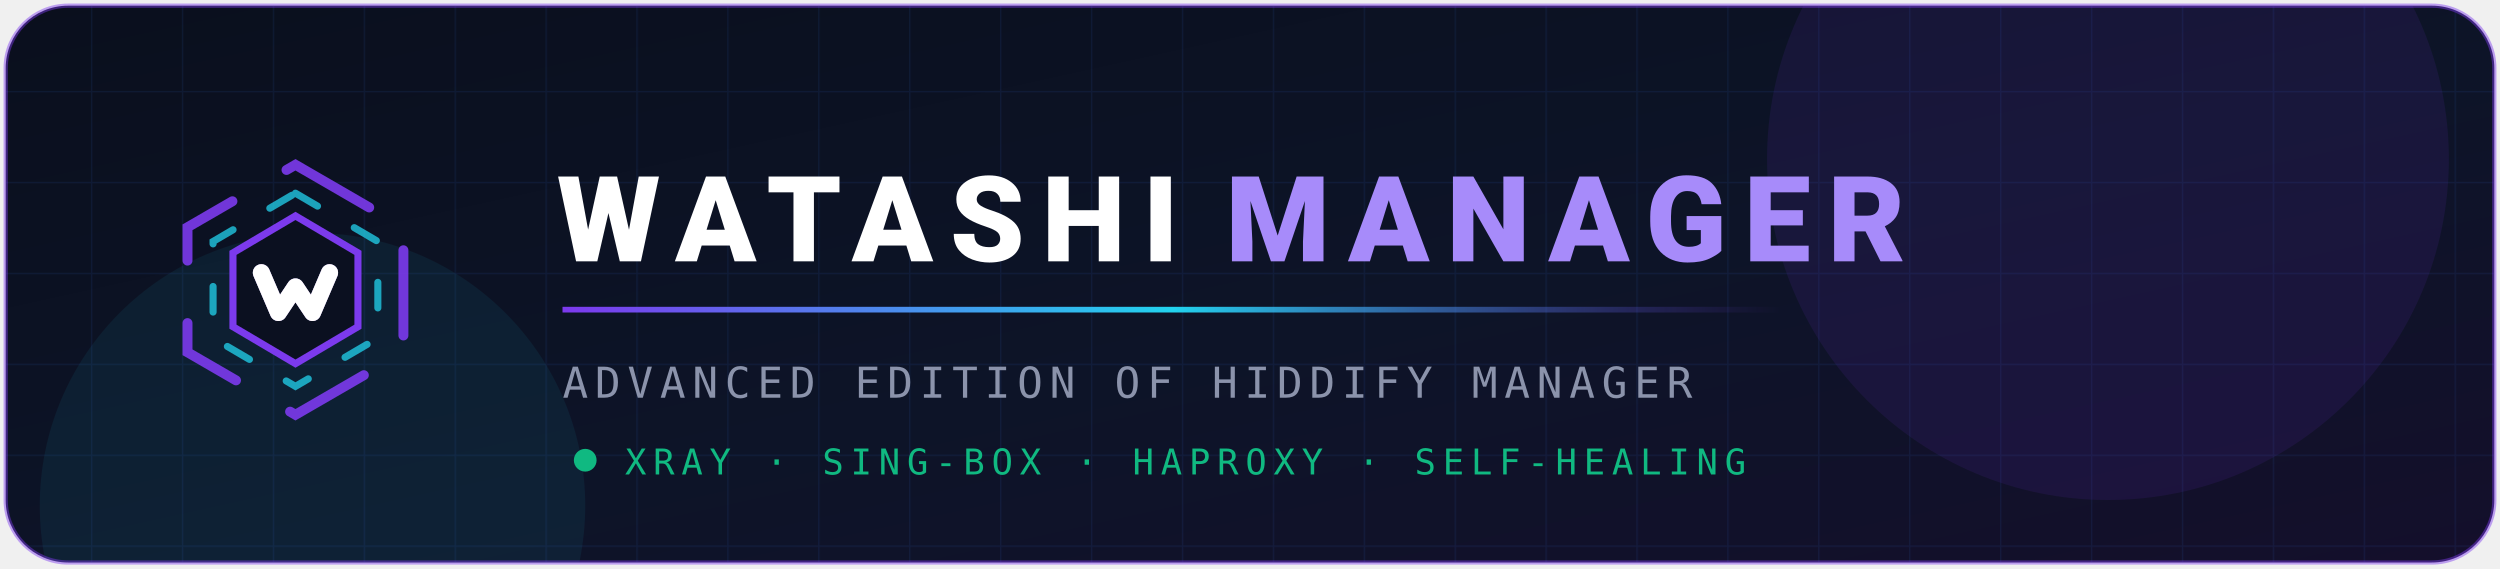
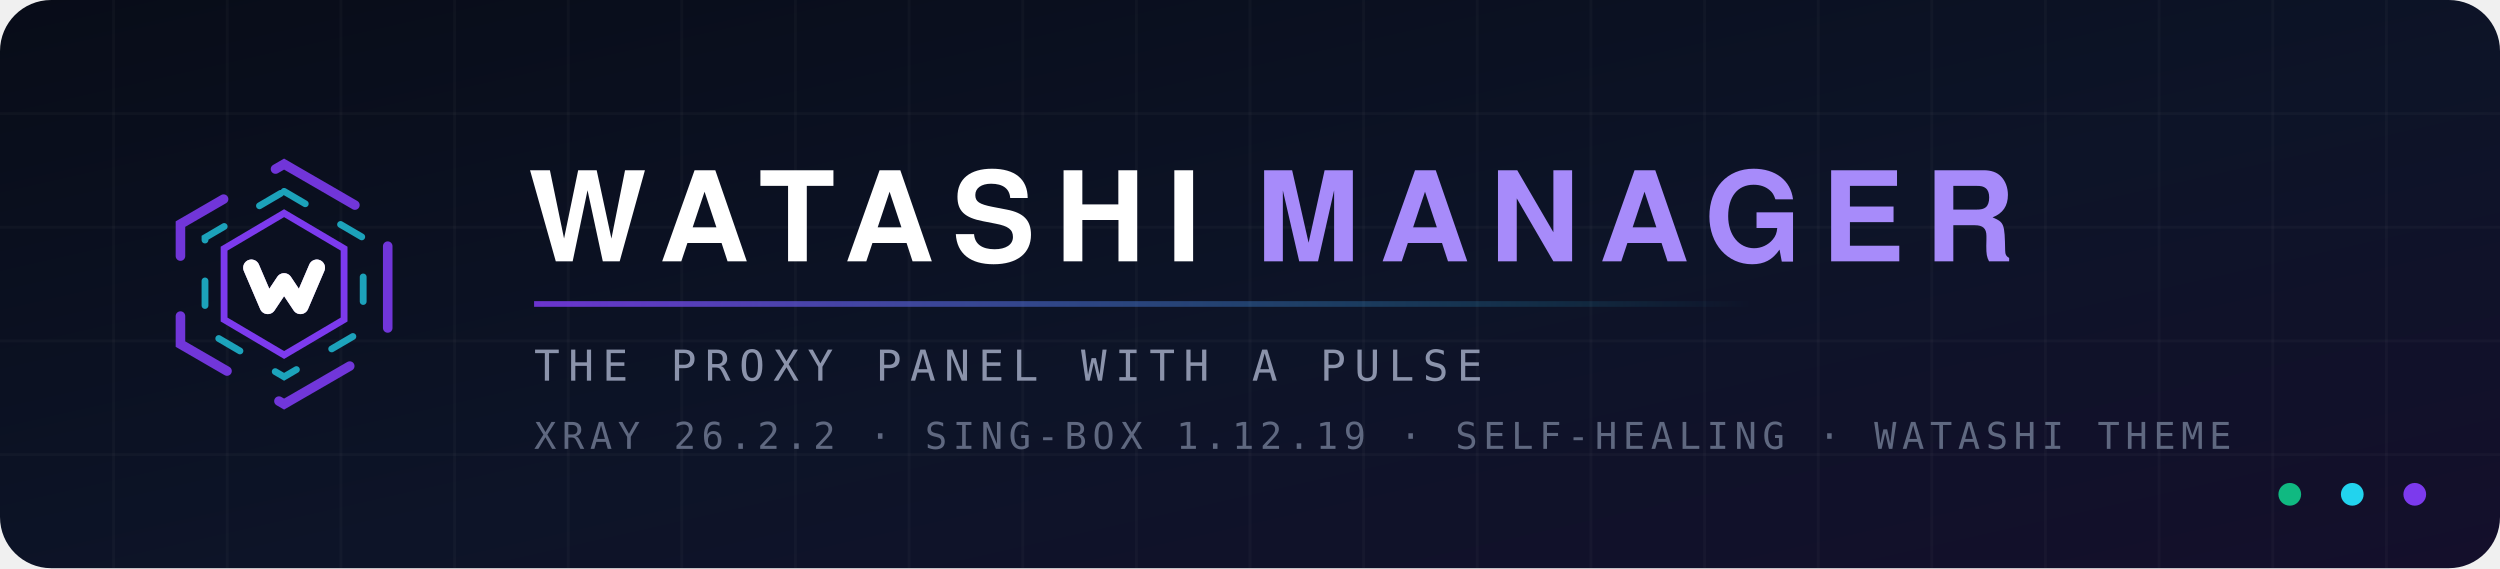
- <svg xmlns="http://www.w3.org/2000/svg" viewBox="0 0 880 200" width="880" height="200" role="img" aria-label="Watashi Manager">
+ <svg xmlns="http://www.w3.org/2000/svg" viewBox="0 0 880 200" width="880" height="200" role="img">
  <defs>
    <linearGradient id="bg" x1="0" y1="0" x2="1" y2="1">
-       <stop offset="0" stop-color="#0a0f1d" />
+       <stop offset="0" stop-color="#080c18" />
      <stop offset="0.55" stop-color="#0d1428" />
      <stop offset="1" stop-color="#140f2b" />
    </linearGradient>
-     <linearGradient id="sw" x1="0" y1="0" x2="1" y2="0">
-       <stop offset="0" stop-color="#22d3ee" stop-opacity="0" />
-       <stop offset="0.5" stop-color="#22d3ee" stop-opacity="0.75" />
+     <linearGradient id="sweep" x1="0" y1="0" x2="1" y2="0">
+       <stop offset="0" stop-color="#7c3aed" stop-opacity="0" />
+       <stop offset="0.5" stop-color="#22d3ee" stop-opacity="0.45" />
      <stop offset="1" stop-color="#7c3aed" stop-opacity="0" />
    </linearGradient>
    <linearGradient id="rule" x1="0" y1="0" x2="1" y2="0">
-       <stop offset="0" stop-color="#7c3aed" />
-       <stop offset="0.5" stop-color="#22d3ee" />
-       <stop offset="1" stop-color="#7c3aed" stop-opacity="0" />
+       <stop offset="0" stop-color="#7c3aed" stop-opacity="0.85" />
+       <stop offset="1" stop-color="#22d3ee" stop-opacity="0" />
    </linearGradient>
-     <pattern id="grid" width="32" height="32" patternUnits="userSpaceOnUse">
-       <path d="M32 0 L0 0 L0 32" fill="none" stroke="#3b82f6" stroke-opacity="0.09" stroke-width="1" />
-     </pattern>
-     <clipPath id="frame">
-       <rect x="2" y="2" width="876" height="196" rx="22" />
-     </clipPath>
  </defs>
-   <style>.hx { fill: none; stroke-linecap: round; transform-origin: 50px 50px; }
- .hx.out { stroke: #7c3aed; stroke-width: 3.5; stroke-dasharray: 30 22; opacity: 0.9; animation: glTurn 9s linear infinite; }
- .hx.mid { stroke: #22d3ee; stroke-width: 2.5; stroke-dasharray: 9 15; opacity: 0.75; animation: glTurnBack 6s linear infinite; }
- .core { fill: #0b1020; stroke: #7c3aed; stroke-width: 2.5; animation: glBreath 3.2s ease-in-out infinite; }
- .wm path { fill: none; stroke-width: 6; stroke-linecap: round; stroke-linejoin: round; transform-origin: 50px 50px; }
- .wm .c { stroke: #22d3ee; opacity: 0.85; animation: glShiftA 5s infinite; }
- .wm .m { stroke: #f472b6; opacity: 0.85; animation: glShiftB 5s infinite; }
- .wm .w { stroke: #ffffff; animation: glFlick 5s infinite; }
- .bar { fill: #22d3ee; opacity: 0; transform-origin: 50px 50px; }
- .bar.b2 { fill: #f472b6; }
- .b1 { animation: glBar 5s infinite; }
- .b2 { animation: glBar 5s infinite 0.12s; }
- @media (prefers-reduced-motion: reduce) { .hx, .core, .wm path, .bar { animation: none; } .bar { opacity: 0; } }
- .sweep { animation: bnSweep 6s ease-in-out infinite; }
- .tick { animation: bnTick 2.4s steps(1) infinite; }
- .name { font-family: ui-sans-serif, "Segoe UI", Roboto, Helvetica, Arial, sans-serif; font-weight: 800; letter-spacing: 6px; }
- .sub { font-family: ui-monospace, "SFMono-Regular", Menlo, Consolas, monospace; letter-spacing: 2.4px; }
- @keyframes bnSweep { 0% { transform: translateX(-260px); opacity: 0; } 12% { opacity: 0.55; } 60% { opacity: 0.2; } 100% { transform: translateX(980px); opacity: 0; } }
- @keyframes bnTick { 0%, 49% { opacity: 1; } 50%, 100% { opacity: 0.15; } }
- @media (prefers-reduced-motion: reduce) { .sweep, .tick { animation: none; } .sweep { opacity: 0; } }
- </style>
-   <g clip-path="url(#frame)">
-     <rect x="2" y="2" width="876" height="196" fill="url(#bg)" />
-     <rect x="2" y="2" width="876" height="196" fill="url(#grid)" />
-     <rect class="sweep" x="-260" y="2" width="200" height="196" fill="url(#sw)" />
-     <circle cx="742" cy="56" r="120" fill="#7c3aed" fill-opacity="0.10" />
-     <circle cx="110" cy="178" r="96" fill="#22d3ee" fill-opacity="0.07" />
+   <rect width="880" height="200" rx="18" fill="url(#bg)" />
+   <line x1="40" y1="0" x2="40" y2="200" stroke="#ffffff" stroke-opacity="0.025" />
+   <line x1="80" y1="0" x2="80" y2="200" stroke="#ffffff" stroke-opacity="0.025" />
+   <line x1="120" y1="0" x2="120" y2="200" stroke="#ffffff" stroke-opacity="0.025" />
+   <line x1="160" y1="0" x2="160" y2="200" stroke="#ffffff" stroke-opacity="0.025" />
+   <line x1="200" y1="0" x2="200" y2="200" stroke="#ffffff" stroke-opacity="0.025" />
+   <line x1="240" y1="0" x2="240" y2="200" stroke="#ffffff" stroke-opacity="0.025" />
+   <line x1="280" y1="0" x2="280" y2="200" stroke="#ffffff" stroke-opacity="0.025" />
+   <line x1="320" y1="0" x2="320" y2="200" stroke="#ffffff" stroke-opacity="0.025" />
+   <line x1="360" y1="0" x2="360" y2="200" stroke="#ffffff" stroke-opacity="0.025" />
+   <line x1="400" y1="0" x2="400" y2="200" stroke="#ffffff" stroke-opacity="0.025" />
+   <line x1="440" y1="0" x2="440" y2="200" stroke="#ffffff" stroke-opacity="0.025" />
+   <line x1="480" y1="0" x2="480" y2="200" stroke="#ffffff" stroke-opacity="0.025" />
+   <line x1="520" y1="0" x2="520" y2="200" stroke="#ffffff" stroke-opacity="0.025" />
+   <line x1="560" y1="0" x2="560" y2="200" stroke="#ffffff" stroke-opacity="0.025" />
+   <line x1="600" y1="0" x2="600" y2="200" stroke="#ffffff" stroke-opacity="0.025" />
+   <line x1="640" y1="0" x2="640" y2="200" stroke="#ffffff" stroke-opacity="0.025" />
+   <line x1="680" y1="0" x2="680" y2="200" stroke="#ffffff" stroke-opacity="0.025" />
+   <line x1="720" y1="0" x2="720" y2="200" stroke="#ffffff" stroke-opacity="0.025" />
+   <line x1="760" y1="0" x2="760" y2="200" stroke="#ffffff" stroke-opacity="0.025" />
+   <line x1="800" y1="0" x2="800" y2="200" stroke="#ffffff" stroke-opacity="0.025" />
+   <line x1="840" y1="0" x2="840" y2="200" stroke="#ffffff" stroke-opacity="0.025" />
+   <line x1="0" y1="40" x2="880" y2="40" stroke="#ffffff" stroke-opacity="0.025" />
+   <line x1="0" y1="80" x2="880" y2="80" stroke="#ffffff" stroke-opacity="0.025" />
+   <line x1="0" y1="120" x2="880" y2="120" stroke="#ffffff" stroke-opacity="0.025" />
+   <line x1="0" y1="160" x2="880" y2="160" stroke="#ffffff" stroke-opacity="0.025" />
+   <rect y="0" width="220" height="200" fill="url(#sweep)" opacity="0.7" x="-240">
+     <animate attributeName="x" values="-240;880;880" dur="6s" repeatCount="indefinite" keyTimes="0;0.75;1" />
+   </rect>
+   <g transform="translate(52,52) scale(0.96)">
+     <g>
+       <polygon points="50,6 88,28 88,72 50,94 12,72 12,28" fill="none" stroke="#7c3aed" stroke-width="3.5" stroke-dasharray="30 22" stroke-linecap="round" opacity="0.9">
+         <animateTransform attributeName="transform" type="rotate" from="0 50 50" to="360 50 50" dur="9s" repeatCount="indefinite" />
+       </polygon>
+       <polygon points="50,16 79,33 79,67 50,84 21,67 21,33" fill="none" stroke="#22d3ee" stroke-width="2.5" stroke-dasharray="9 15" stroke-linecap="round" opacity="0.75">
+         <animateTransform attributeName="transform" type="rotate" from="360 50 50" to="0 50 50" dur="6s" repeatCount="indefinite" />
+       </polygon>
+       <polygon points="50,24 72,37 72,63 50,76 28,63 28,37" fill="#0b1020" stroke="#7c3aed" stroke-width="2.5">
+         <animate attributeName="stroke-width" values="2.5;3.6;2.5" dur="3.2s" repeatCount="indefinite" />
+         <animate attributeName="opacity" values="1;0.86;1" dur="3.2s" repeatCount="indefinite" />
+       </polygon>
+       <path d="M38 44 L44 58 L50 49 L56 58 L62 44" fill="none" stroke="#22d3ee" stroke-width="6" stroke-linecap="round" stroke-linejoin="round" opacity="0.85">
+         <animateTransform attributeName="transform" type="translate" values="0 0;0 0;-2.2 -1.4;1.8 1;-1.4 1.6;2 -1.2;0 0;0 0" keyTimes="0;0.7;0.76;0.8;0.84;0.88;0.92;1" dur="5s" repeatCount="indefinite" />
+       </path>
+       <path d="M38 44 L44 58 L50 49 L56 58 L62 44" fill="none" stroke="#f472b6" stroke-width="6" stroke-linecap="round" stroke-linejoin="round" opacity="0.85">
+         <animateTransform attributeName="transform" type="translate" values="0 0;0 0;2.2 1.4;-1.8 -1;1.4 -1.6;-2 1.2;0 0;0 0" keyTimes="0;0.7;0.76;0.8;0.84;0.88;0.92;1" dur="5s" repeatCount="indefinite" />
+       </path>
+       <path d="M38 44 L44 58 L50 49 L56 58 L62 44" fill="none" stroke="#ffffff" stroke-width="6" stroke-linecap="round" stroke-linejoin="round">
+         <animate attributeName="opacity" values="1;1;0.25;1;0.35;1;1;1" dur="5s" repeatCount="indefinite" keyTimes="0;0.7;0.76;0.8;0.84;0.88;0.92;1" />
+       </path>
+       <rect x="30" y="42" width="40" height="3" fill="#22d3ee" opacity="0">
+         <animate attributeName="opacity" values="0;0;0.75;0;0.6;0;0;0" dur="5s" repeatCount="indefinite" keyTimes="0;0.7;0.76;0.8;0.84;0.88;0.92;1" />
+       </rect>
+       <rect x="30" y="57" width="40" height="3" fill="#f472b6" opacity="0">
+         <animate attributeName="opacity" values="0;0;0;0.7;0;0.55;0;0" dur="5s" repeatCount="indefinite" keyTimes="0;0.7;0.76;0.8;0.84;0.88;0.92;1" />
+       </rect>
+     </g>
  </g>
-   <rect x="2" y="2" width="876" height="196" rx="22" fill="none" stroke="#7c3aed" stroke-opacity="0.45" stroke-width="1.5" />
-   <g transform="translate(54, 52)">
-     <polygon class="hx out" points="50,6 88,28 88,72 50,94 12,72 12,28" />
-     <polygon class="hx mid" points="50,16 79,33 79,67 50,84 21,67 21,33" />
-     <polygon class="core" points="50,24 72,37 72,63 50,76 28,63 28,37" />
-     <g class="wm">
-       <path class="c" d="M38 44 L44 58 L50 49 L56 58 L62 44" />
-       <path class="m" d="M38 44 L44 58 L50 49 L56 58 L62 44" />
-       <path class="w" d="M38 44 L44 58 L50 49 L56 58 L62 44" />
-     </g>
-     <rect class="bar b1" x="30" y="42" width="40" height="3" />
-     <rect class="bar b2" x="30" y="57" width="40" height="3" />
-   </g>
-   <text class="name" x="196" y="92" font-size="42" fill="#ffffff">WATASHI <tspan fill="#a78bfa">MANAGER</tspan>
+   <text x="186" y="92" font-family="Segoe UI, Helvetica, Arial, sans-serif" font-size="44" font-weight="700" letter-spacing="7" fill="#ffffff">WATASHI <tspan fill="#a78bfa">MANAGER</tspan>
  </text>
-   <rect x="198" y="108" width="430" height="2" fill="url(#rule)" />
-   <text class="sub" x="198" y="140" font-size="15" fill="#8b93ab">ADVANCED  EDITION  OF  HIDDIFY  MANAGER</text>
-   <g class="tick">
-     <circle cx="206" cy="162" r="4" fill="#10b981" />
-   </g>
-   <text class="sub" x="220" y="167" font-size="12.5" fill="#10b981">XRAY  ·  SING-BOX  ·  HAPROXY  ·  SELF-HEALING</text>
+   <rect x="188" y="106" width="430" height="2" fill="url(#rule)" />
+   <text x="188" y="134" font-family="Consolas, Menlo, monospace" font-size="15" letter-spacing="3" fill="#8b93ab">THE  PROXY  PANEL  WITH  A  PULSE</text>
+   <text x="188" y="158" font-family="Consolas, Menlo, monospace" font-size="13" letter-spacing="2" fill="#5f6880">XRAY  26.2.2  ·  SING-BOX  1.12.19  ·  SELF-HEALING  ·  WATASHI THEME</text>
+   <circle cx="806" cy="174" r="4" fill="#10b981">
+     <animate attributeName="opacity" values="0.25;1;0.25" dur="2.4s" repeatCount="indefinite" begin="0.0s" />
+   </circle>
+   <circle cx="828" cy="174" r="4" fill="#22d3ee">
+     <animate attributeName="opacity" values="0.25;1;0.25" dur="2.4s" repeatCount="indefinite" begin="0.4s" />
+   </circle>
+   <circle cx="850" cy="174" r="4" fill="#7c3aed">
+     <animate attributeName="opacity" values="0.25;1;0.25" dur="2.4s" repeatCount="indefinite" begin="0.8s" />
+   </circle>
</svg>
